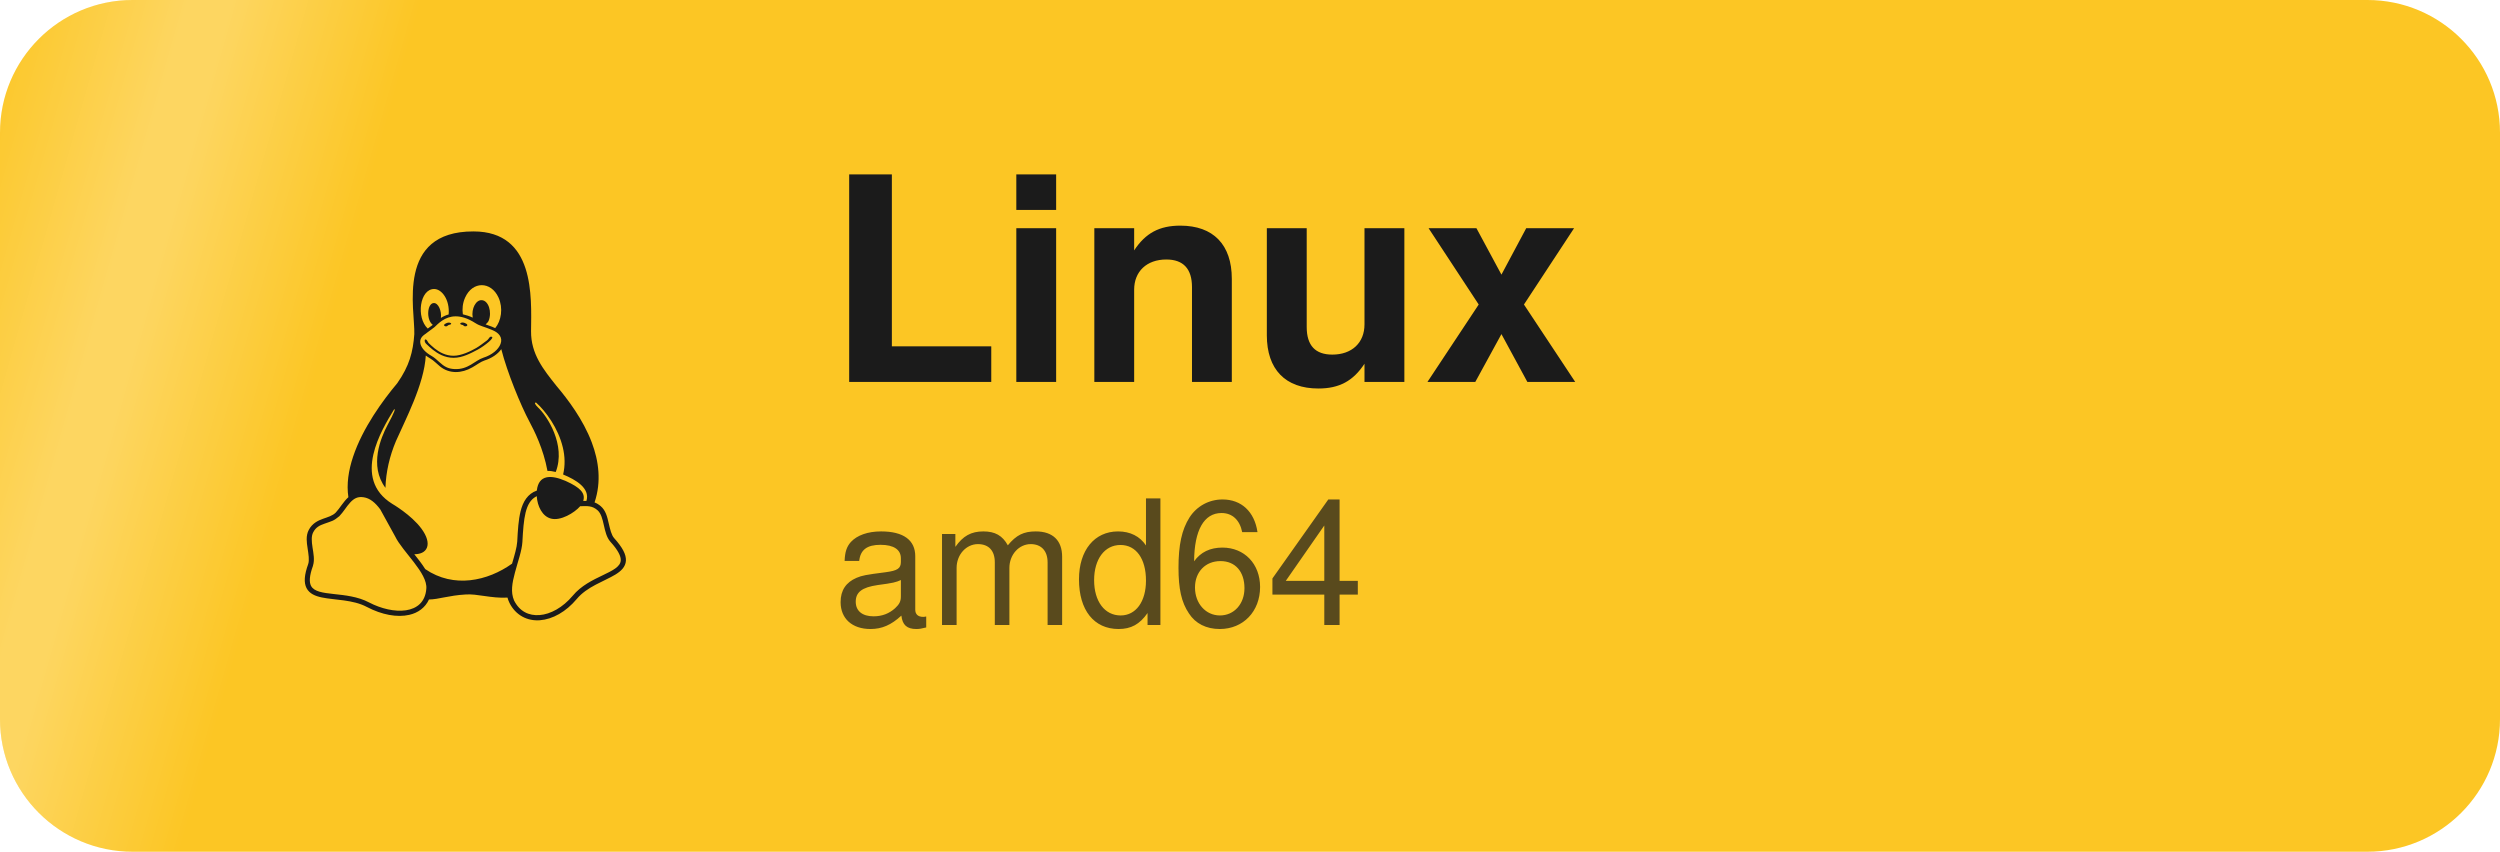
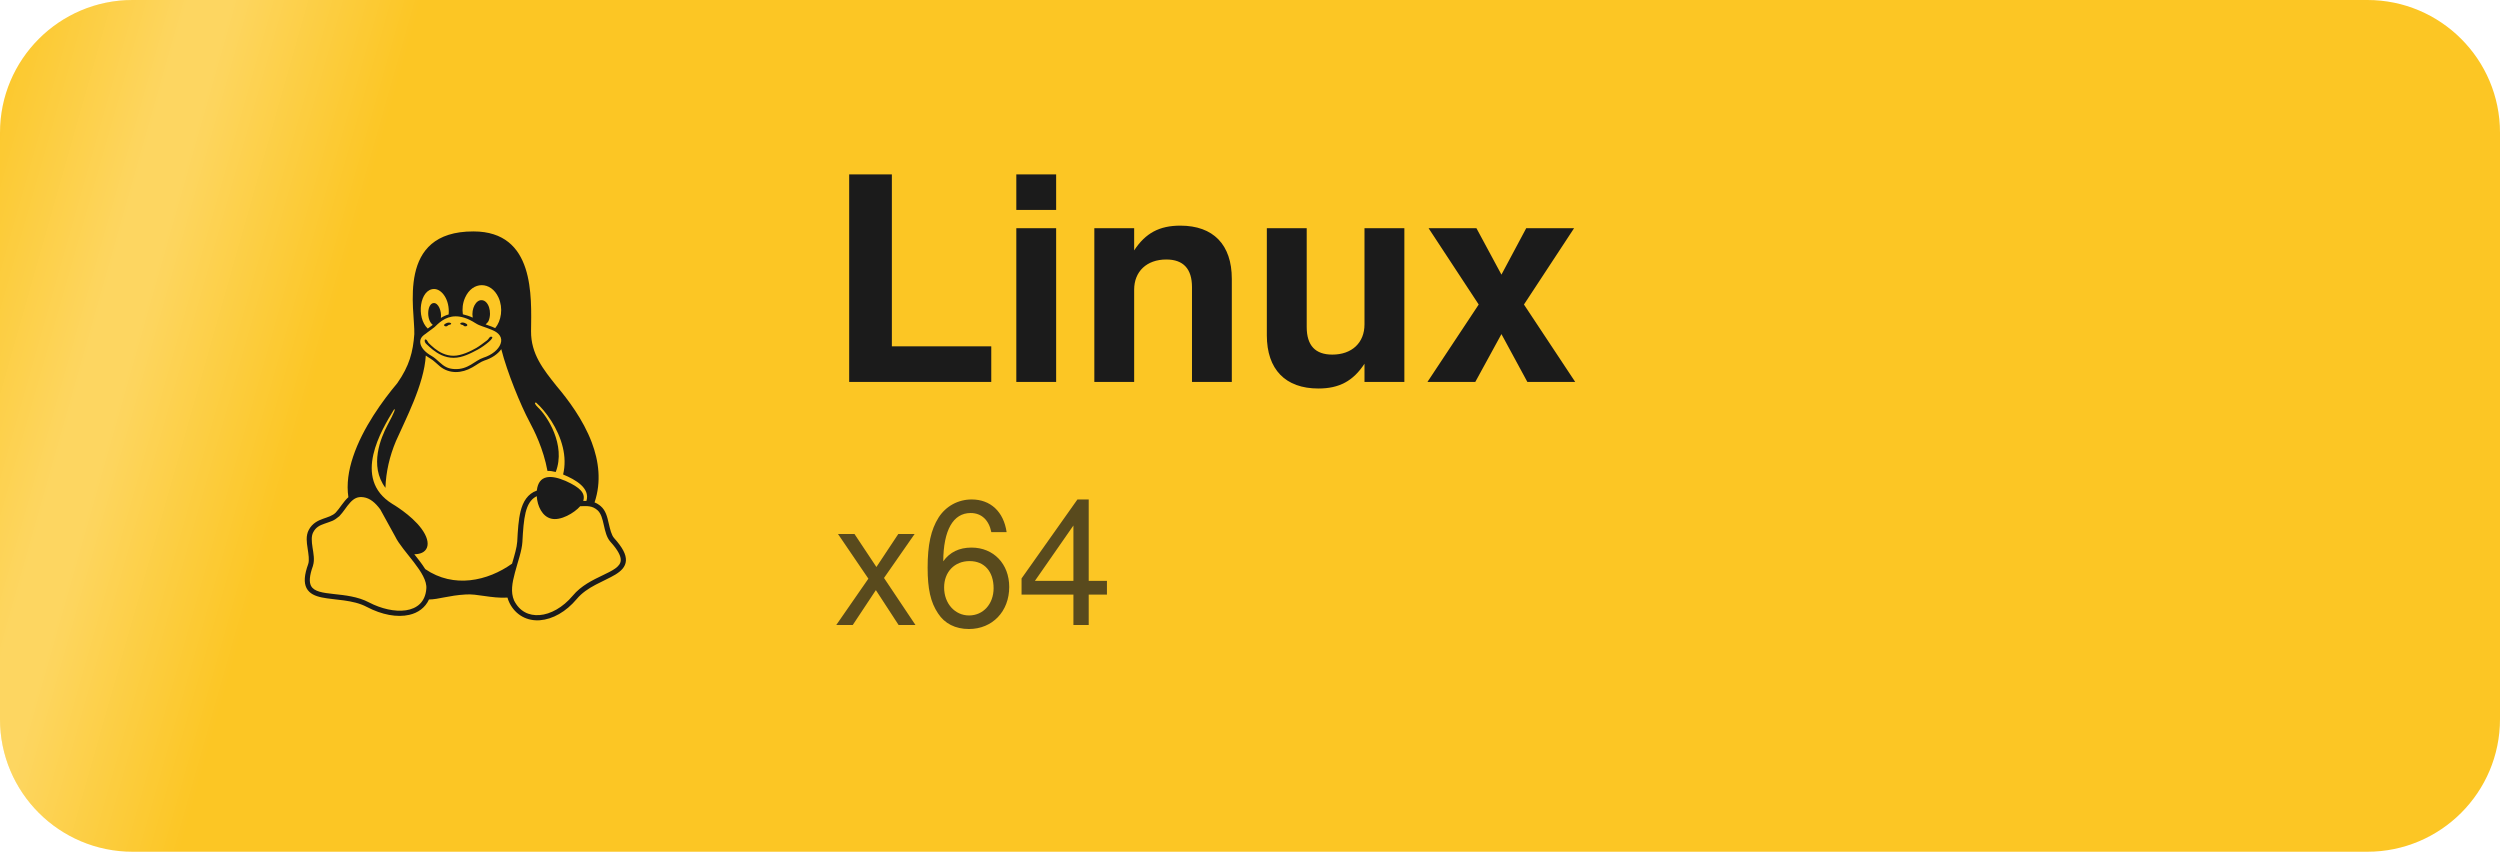
- <svg xmlns="http://www.w3.org/2000/svg" viewBox="0 0 720.0 245.3" width="720.0" height="245.3" role="img" aria-label="Download for Linux">
+ <svg xmlns="http://www.w3.org/2000/svg" viewBox="0 0 720 245.3" width="720" height="245.3" role="img" aria-label="Download for Linux">
  <defs>
    <clipPath id="edge">
-       <rect x="0" y="0" width="720.0" height="245.3" rx="38.2" ry="38.2" />
+       <path d="M38.2,0 H681.8 A38.2,38.2 0 0 1 720,38.2 V207.1 A38.2,38.2 0 0 1 681.8,245.3 H38.2 A38.2,38.2 0 0 1 0,207.1 V38.2 A38.2,38.2 0 0 1 38.2,0 Z" />
    </clipPath>
    <linearGradient id="sheen" x1="0" y1="0" x2="1" y2="0">
      <stop offset="0" stop-color="#fff" stop-opacity="0" />
      <stop offset="0.45" stop-color="#fff" stop-opacity="0.28" />
      <stop offset="0.55" stop-color="#fff" stop-opacity="0.28" />
      <stop offset="1" stop-color="#fff" stop-opacity="0" />
    </linearGradient>
  </defs>
  <style>
    @keyframes pass {
      0%       { transform: translateX(-226.6px); }
-       11.88%   { transform: translateX(946.6px); }
+       12.37%   { transform: translateX(946.6px); }
      100%     { transform: translateX(946.6px); }
    }
-     .band { animation: pass 10.694s linear 4.576s infinite backwards; }
+     .band { animation: pass 10.277s linear 2.081s infinite backwards; }
    @media (prefers-reduced-motion: reduce) {
      .band { animation: none; opacity: 0; }
    }
  </style>
-   <rect width="720.0" height="245.3" rx="38.2" ry="38.2" fill="#fcc624" />
+   <path d="M38.2,0 H681.8 A38.2,38.2 0 0 1 720,38.2 V207.1 A38.2,38.2 0 0 1 681.8,245.3 H38.2 A38.2,38.2 0 0 1 0,207.1 V38.2 A38.2,38.2 0 0 1 38.2,0 Z" fill="#fcc624" />
  <g transform="translate(85.0 66.65) scale(0.21875)" fill="#1b1b1b">
    <path d="M220.8 123.3c1 .5 1.8 1.7 3 1.7 1.1 0 2.8-.4 2.9-1.5.2-1.4-1.9-2.3-3.2-2.9-1.7-.7-3.9-1-5.5-.1-.4.2-.8.7-.6 1.1.3 1.3 2.3 1.1 3.4 1.7zm-21.9 1.7c1.2 0 2-1.2 3-1.7 1.1-.6 3.1-.4 3.5-1.6.2-.4-.2-.9-.6-1.1-1.6-.9-3.8-.6-5.5.1-1.3.6-3.4 1.5-3.2 2.9.1 1 1.8 1.5 2.8 1.4zM420 403.8c-3.6-4-5.3-11.6-7.2-19.7-1.8-8.1-3.9-16.8-10.5-22.4-1.3-1.1-2.6-2.1-4-2.9-1.3-.8-2.7-1.5-4.1-2 9.2-27.3 5.6-54.5-3.7-79.1-11.4-30.1-31.3-56.4-46.5-74.4-17.1-21.5-33.7-41.9-33.4-72C311.1 85.4 315.7.1 234.8 0 132.4-.2 158 103.4 156.9 135.2c-1.7 23.4-6.4 41.8-22.5 64.7-18.9 22.5-45.5 58.8-58.1 96.7-6 17.9-8.8 36.1-6.2 53.3-6.5 5.8-11.4 14.7-16.6 20.2-4.2 4.3-10.3 5.9-17 8.3s-14 6-18.5 14.5c-2.1 3.9-2.8 8.1-2.8 12.4 0 3.9.6 7.9 1.2 11.8 1.2 8.1 2.5 15.7.8 20.8-5.2 14.4-5.9 24.4-2.2 31.7 3.8 7.3 11.4 10.5 20.1 12.3 17.3 3.6 40.8 2.7 59.3 12.5 19.8 10.4 39.9 14.1 55.9 10.4 11.6-2.6 21.1-9.6 25.9-20.2 12.5-.1 26.3-5.4 48.3-6.6 14.9-1.2 33.6 5.3 55.1 4.1.6 2.3 1.4 4.6 2.5 6.7v.1c8.3 16.7 23.8 24.3 40.3 23 16.6-1.3 34.1-11 48.3-27.9 13.6-16.4 36-23.2 50.9-32.2 7.4-4.5 13.4-10.1 13.9-18.3.4-8.2-4.4-17.3-15.5-29.7zM223.7 87.3c9.8-22.2 34.2-21.8 44-.4 6.5 14.2 3.6 30.9-4.3 40.4-1.6-.8-5.9-2.6-12.6-4.9 1.1-1.2 3.1-2.7 3.9-4.6 4.8-11.8-.2-27-9.1-27.3-7.3-.5-13.9 10.8-11.8 23-4.1-2-9.4-3.5-13-4.4-1-6.9-.3-14.6 2.9-21.8zM183 75.8c10.1 0 20.8 14.2 19.1 33.5-3.5 1-7.1 2.5-10.2 4.6 1.2-8.9-3.3-20.1-9.6-19.6-8.4.7-9.8 21.2-1.8 28.1 1 .8 1.9-.2-5.9 5.5-15.6-14.6-10.5-52.1 8.4-52.1zm-13.6 60.7c6.2-4.6 13.6-10 14.1-10.5 4.7-4.4 13.5-14.2 27.9-14.2 7.1 0 15.6 2.3 25.9 8.9 6.3 4.1 11.3 4.4 22.6 9.3 8.4 3.5 13.7 9.7 10.5 18.2-2.6 7.1-11 14.4-22.7 18.1-11.1 3.6-19.8 16-38.2 14.9-3.9-.2-7-1-9.6-2.1-8-3.5-12.2-10.4-20-15-8.6-4.8-13.2-10.4-14.7-15.3-1.4-4.9 0-9 4.2-12.3zm3.3 334c-2.7 35.1-43.9 34.4-75.3 18-29.9-15.8-68.6-6.5-76.5-21.9-2.4-4.7-2.4-12.7 2.6-26.4v-.2c2.4-7.6.6-16-.6-23.9-1.2-7.8-1.8-15 .9-20 3.5-6.7 8.5-9.1 14.8-11.3 10.3-3.7 11.8-3.4 19.6-9.9 5.5-5.7 9.5-12.9 14.3-18 5.1-5.5 10-8.1 17.7-6.9 8.1 1.2 15.1 6.8 21.9 16l19.6 35.6c9.5 19.9 43.1 48.4 41 68.9zm-1.4-25.9c-4.1-6.6-9.6-13.6-14.4-19.6 7.1 0 14.2-2.2 16.7-8.9 2.3-6.2 0-14.9-7.4-24.9-13.5-18.2-38.3-32.5-38.3-32.5-13.5-8.4-21.1-18.7-24.6-29.9s-3-23.3-.3-35.2c5.2-22.9 18.6-45.2 27.2-59.2 2.3-1.7.8 3.2-8.7 20.8-8.5 16.1-24.4 53.3-2.6 82.4.6-20.7 5.5-41.8 13.8-61.5 12-27.4 37.3-74.9 39.3-112.7 1.1.8 4.6 3.2 6.2 4.1 4.6 2.7 8.1 6.7 12.6 10.3 12.4 10 28.5 9.2 42.4 1.2 6.2-3.5 11.2-7.5 15.9-9 9.9-3.1 17.8-8.6 22.3-15 7.7 30.4 25.7 74.3 37.2 95.7 6.1 11.4 18.3 35.5 23.6 64.6 3.3-.1 7 .4 10.9 1.4 13.8-35.7-11.7-74.2-23.3-84.9-4.7-4.6-4.9-6.6-2.6-6.5 12.6 11.2 29.2 33.7 35.2 59 2.8 11.6 3.3 23.7.4 35.7 16.4 6.8 35.9 17.9 30.7 34.8-2.2-.1-3.2 0-4.2 0 3.2-10.1-3.9-17.6-22.8-26.1-19.6-8.6-36-8.6-38.3 12.5-12.1 4.2-18.3 14.7-21.4 27.3-2.8 11.2-3.6 24.7-4.4 39.9-.5 7.7-3.6 18-6.8 29-32.1 22.9-76.7 32.9-114.3 7.2zm257.4-11.5c-.9 16.8-41.2 19.9-63.2 46.5-13.2 15.7-29.4 24.4-43.6 25.5s-26.5-4.8-33.7-19.3c-4.7-11.1-2.4-23.1 1.1-36.3 3.7-14.2 9.2-28.8 9.9-40.6.8-15.2 1.7-28.5 4.2-38.7 2.6-10.3 6.6-17.2 13.7-21.1.3-.2.7-.3 1-.5.8 13.2 7.3 26.6 18.8 29.5 12.6 3.3 30.7-7.5 38.4-16.3 9-.3 15.7-.9 22.6 5.1 9.9 8.5 7.1 30.3 17.1 41.6 10.6 11.6 14 19.5 13.7 24.6zM173.3 148.7c2 1.9 4.7 4.5 8 7.1 6.6 5.2 15.8 10.6 27.3 10.6 11.6 0 22.5-5.9 31.8-10.8 4.9-2.6 10.9-7 14.8-10.4s5.9-6.3 3.1-6.6-2.6 2.6-6 5.1c-4.4 3.2-9.7 7.4-13.9 9.8-7.4 4.2-19.5 10.2-29.9 10.2s-18.7-4.8-24.9-9.7c-3.1-2.5-5.7-5-7.7-6.9-1.5-1.4-1.9-4.6-4.3-4.9-1.4-.1-1.8 3.7 1.7 6.5z" />
  </g>
  <text x="238" y="110" font-family="-apple-system, BlinkMacSystemFont, 'Segoe UI', Helvetica, Arial, sans-serif" font-size="82" font-weight="700" fill="#1b1b1b">Linux</text>
-   <text x="240" y="180" font-family="-apple-system, BlinkMacSystemFont, 'Segoe UI', Helvetica, Arial, sans-serif" font-size="50" font-weight="400" fill="#1b1b1b" fill-opacity="0.72">amd64</text>
+   <text x="240" y="180" font-family="-apple-system, BlinkMacSystemFont, 'Segoe UI', Helvetica, Arial, sans-serif" font-size="50" font-weight="400" fill="#1b1b1b" fill-opacity="0.72">x64</text>
  <g clip-path="url(#edge)">
    <g class="band">
      <rect x="0" y="-60" width="121.8" height="365.3" fill="url(#sheen)" transform="skewX(-16)" />
    </g>
  </g>
</svg>
